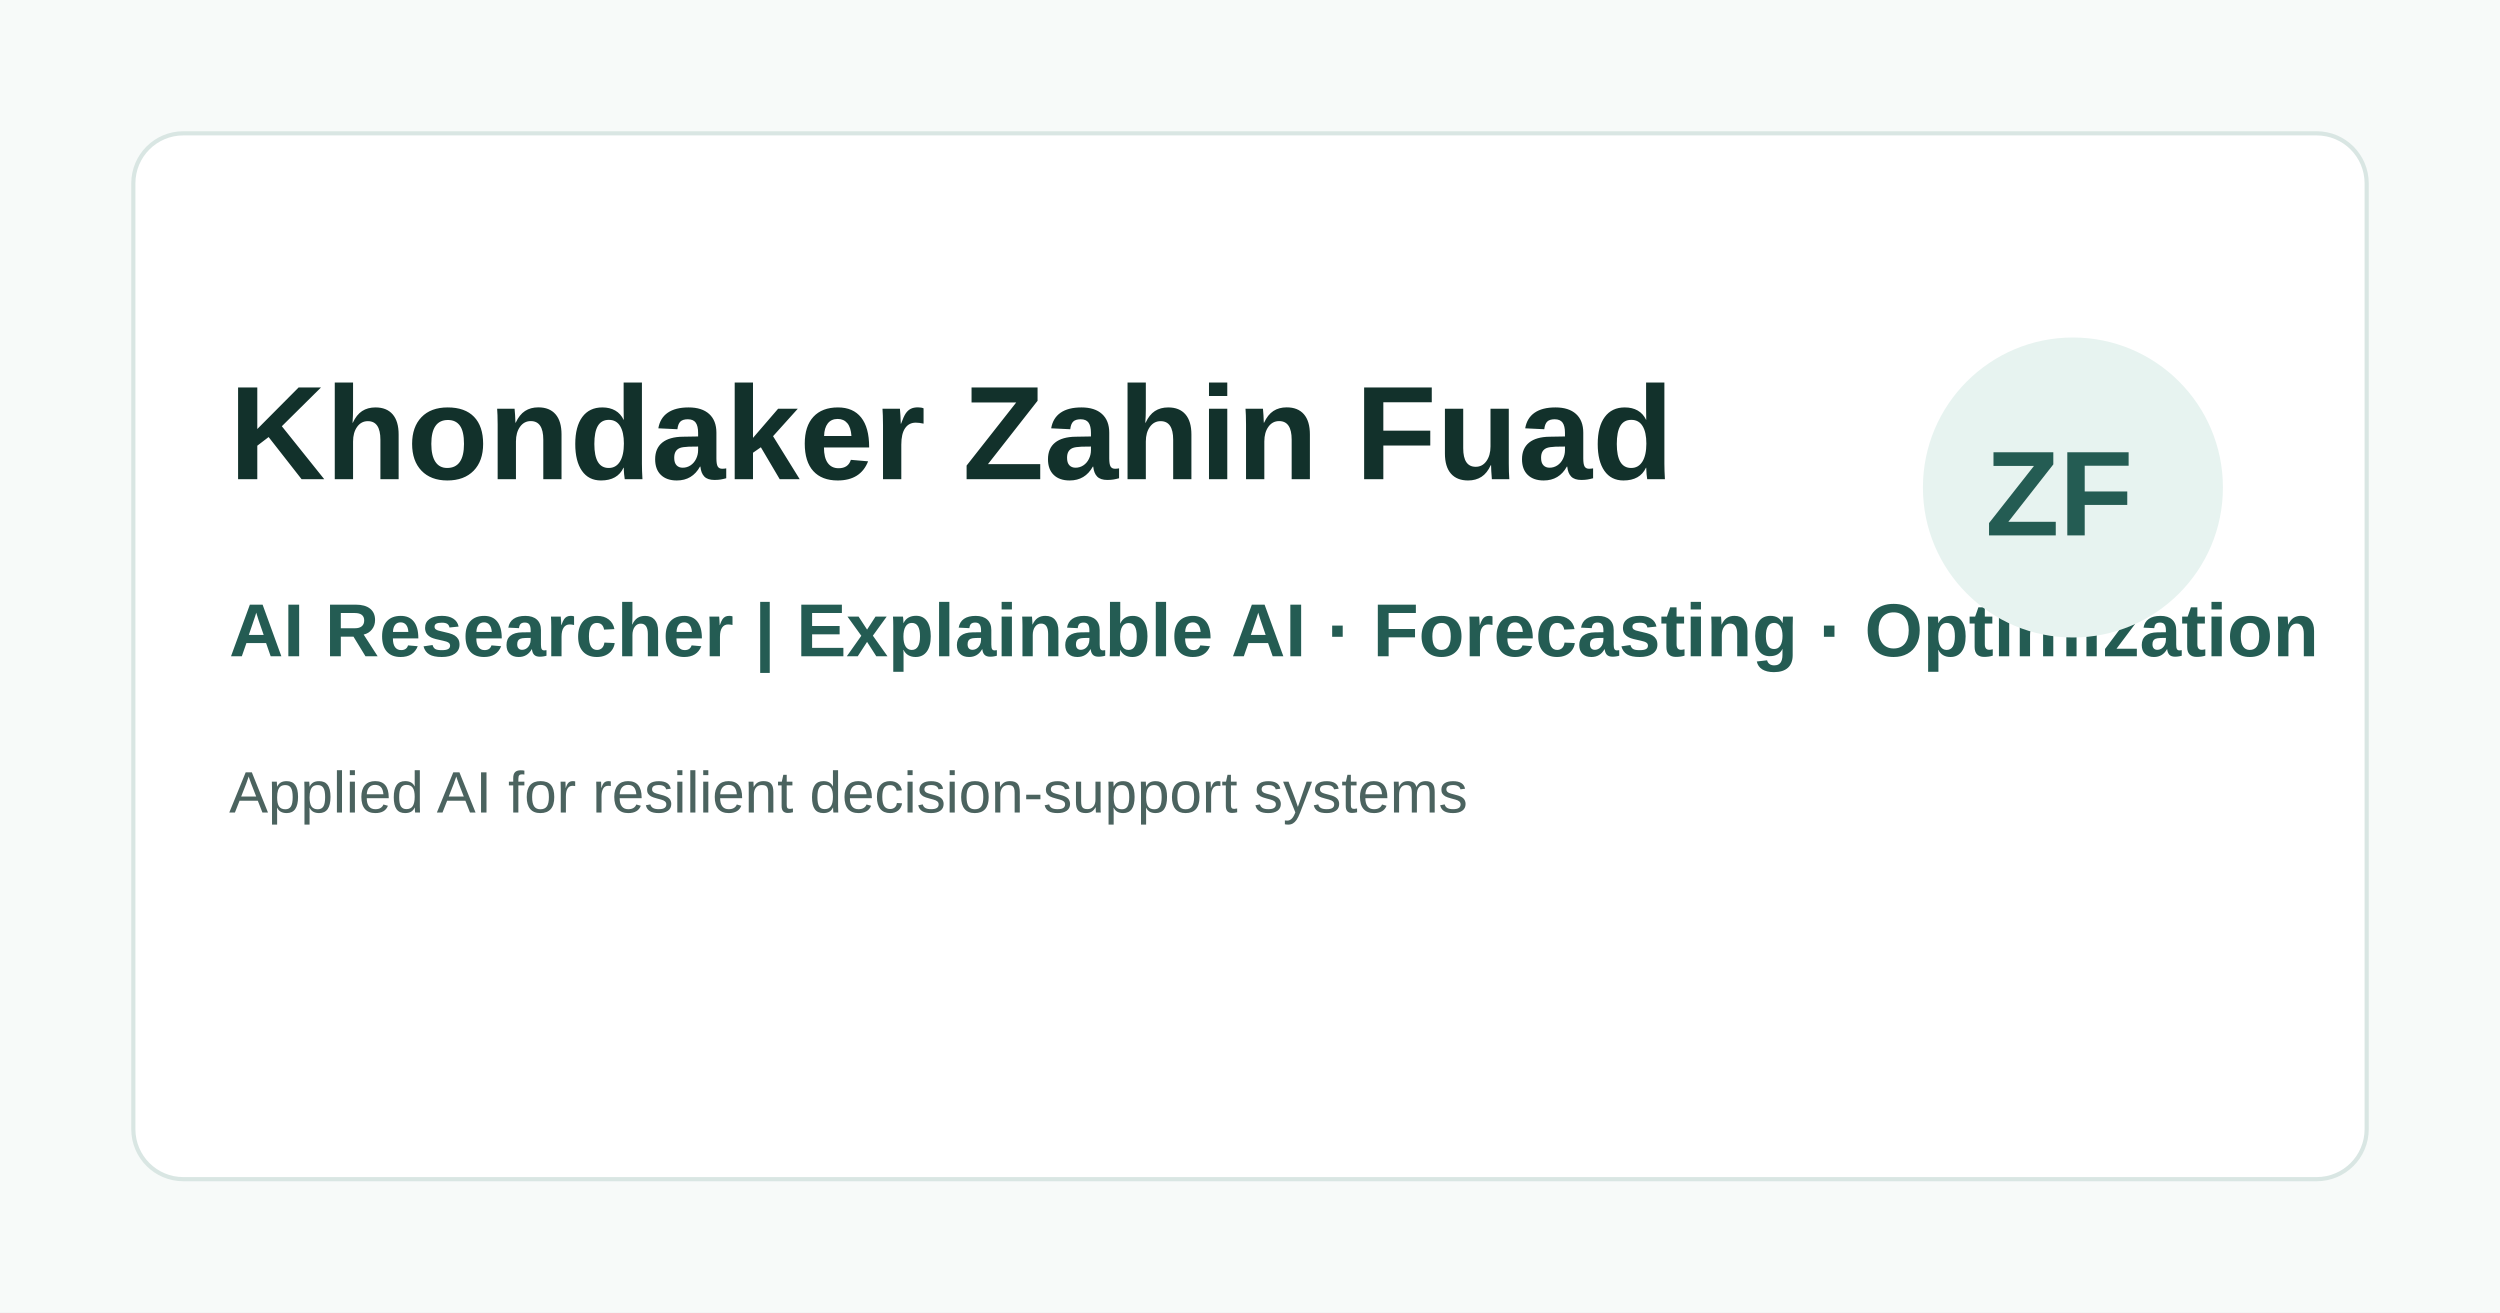
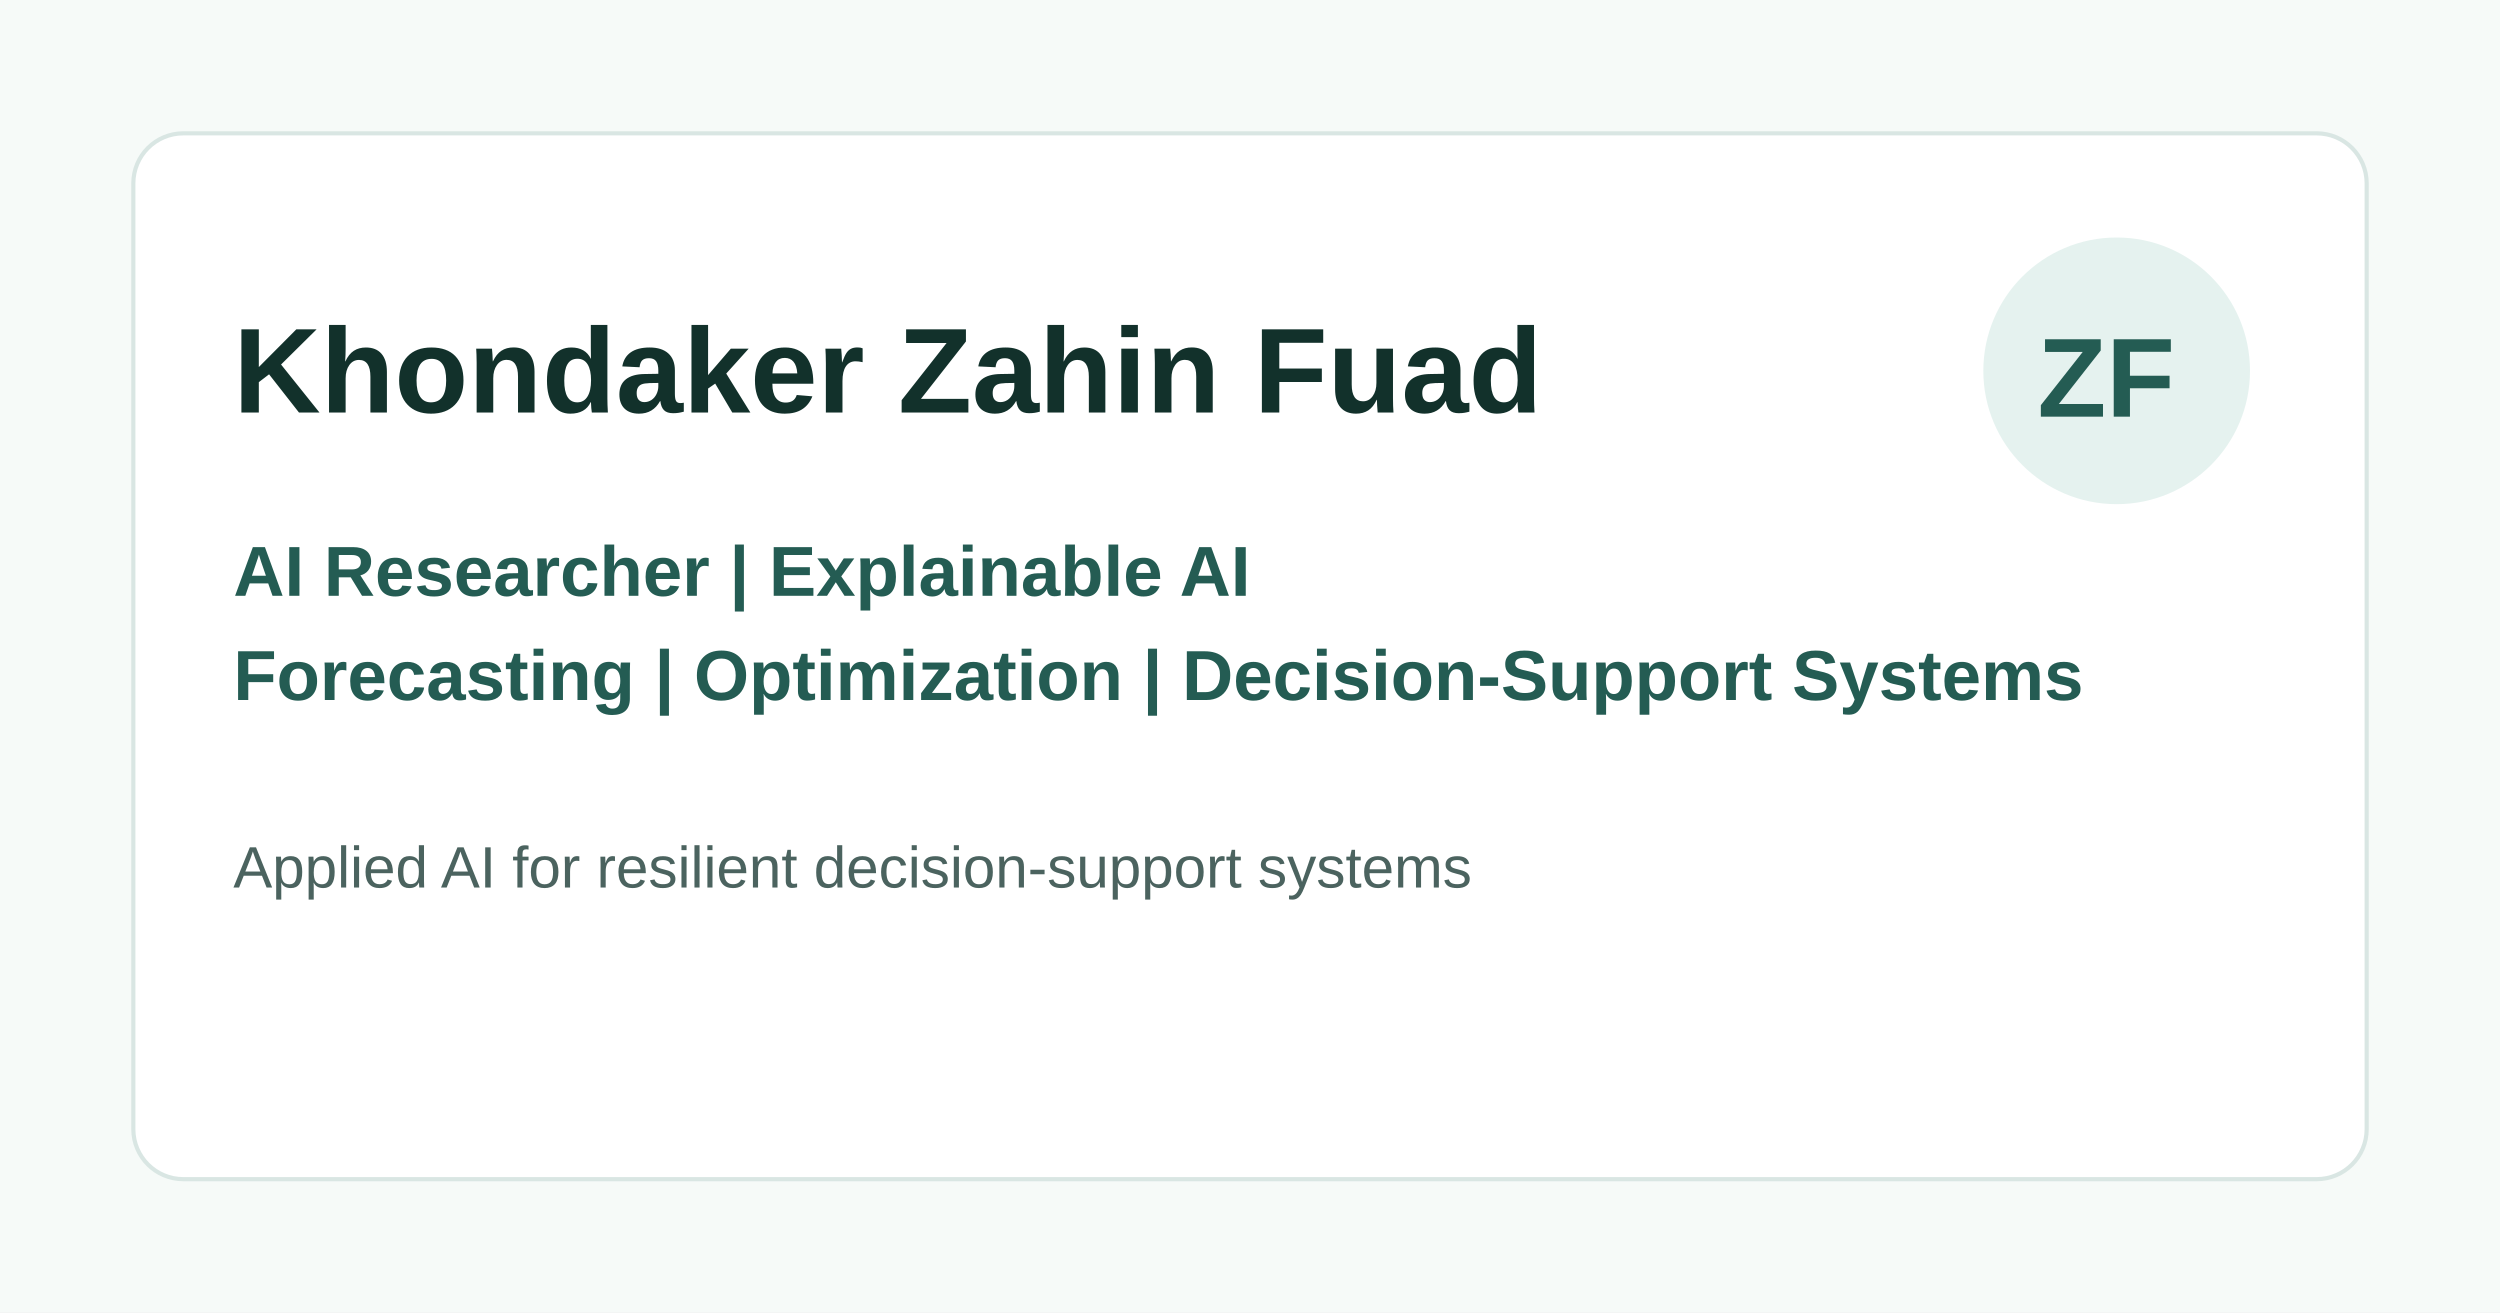
<svg xmlns="http://www.w3.org/2000/svg" width="1200" height="630" viewBox="0 0 1200 630" role="img" aria-labelledby="title desc">
-   <rect width="1200" height="630" fill="#f7faf9" />
+   <rect width="1200" height="630" fill="#f6faf8" />
  <rect x="64" y="64" width="1072" height="502" rx="24" fill="#ffffff" stroke="#d9e6e3" stroke-width="2" />
-   <text x="110" y="230" fill="#12312b" font-family="Arial, Helvetica, sans-serif" font-size="64" font-weight="700">Khondaker Zahin Fuad</text>
-   <text x="110" y="315" fill="#245c53" font-family="Arial, Helvetica, sans-serif" font-size="36" font-weight="700">AI Researcher | Explainable AI · Forecasting · Optimization</text>
-   <text x="110" y="390" fill="#4b635f" font-family="Arial, Helvetica, sans-serif" font-size="28">Applied AI for resilient decision-support systems</text>
-   <circle cx="995" cy="234" r="72" fill="#e7f3f0" />
-   <text x="953" y="257" fill="#245c53" font-family="Arial, Helvetica, sans-serif" font-size="58" font-weight="700">ZF</text>
+   <circle cx="1016" cy="178" r="64" fill="#e5f2ef" />
+   <text x="978" y="200" fill="#245c53" font-family="Arial, Helvetica, sans-serif" font-size="54" font-weight="700">ZF</text>
+   <text x="112" y="198" fill="#12312b" font-family="Arial, Helvetica, sans-serif" font-size="58" font-weight="700">Khondaker Zahin Fuad</text>
+   <text x="112" y="286" fill="#245c53" font-family="Arial, Helvetica, sans-serif" font-size="34" font-weight="700">AI Researcher | Explainable AI</text>
+   <text x="112" y="336" fill="#245c53" font-family="Arial, Helvetica, sans-serif" font-size="34" font-weight="700">Forecasting | Optimization | Decision-Support Systems</text>
+   <text x="112" y="426" fill="#4b635f" font-family="Arial, Helvetica, sans-serif" font-size="28">Applied AI for resilient decision-support systems</text>
</svg>
